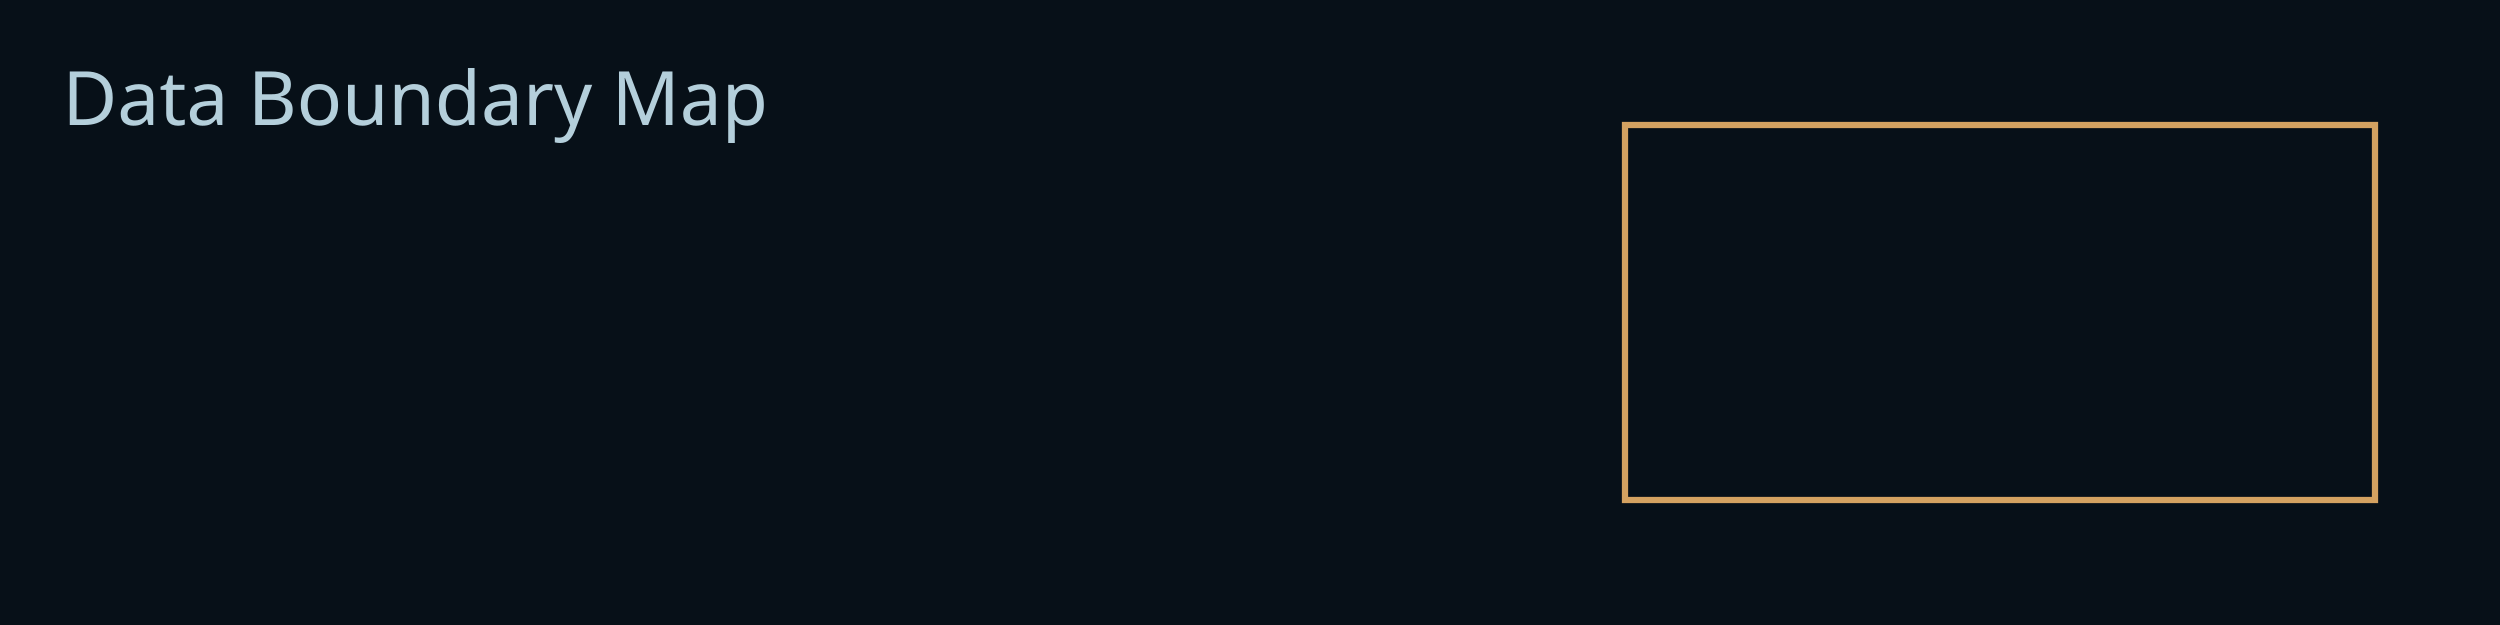
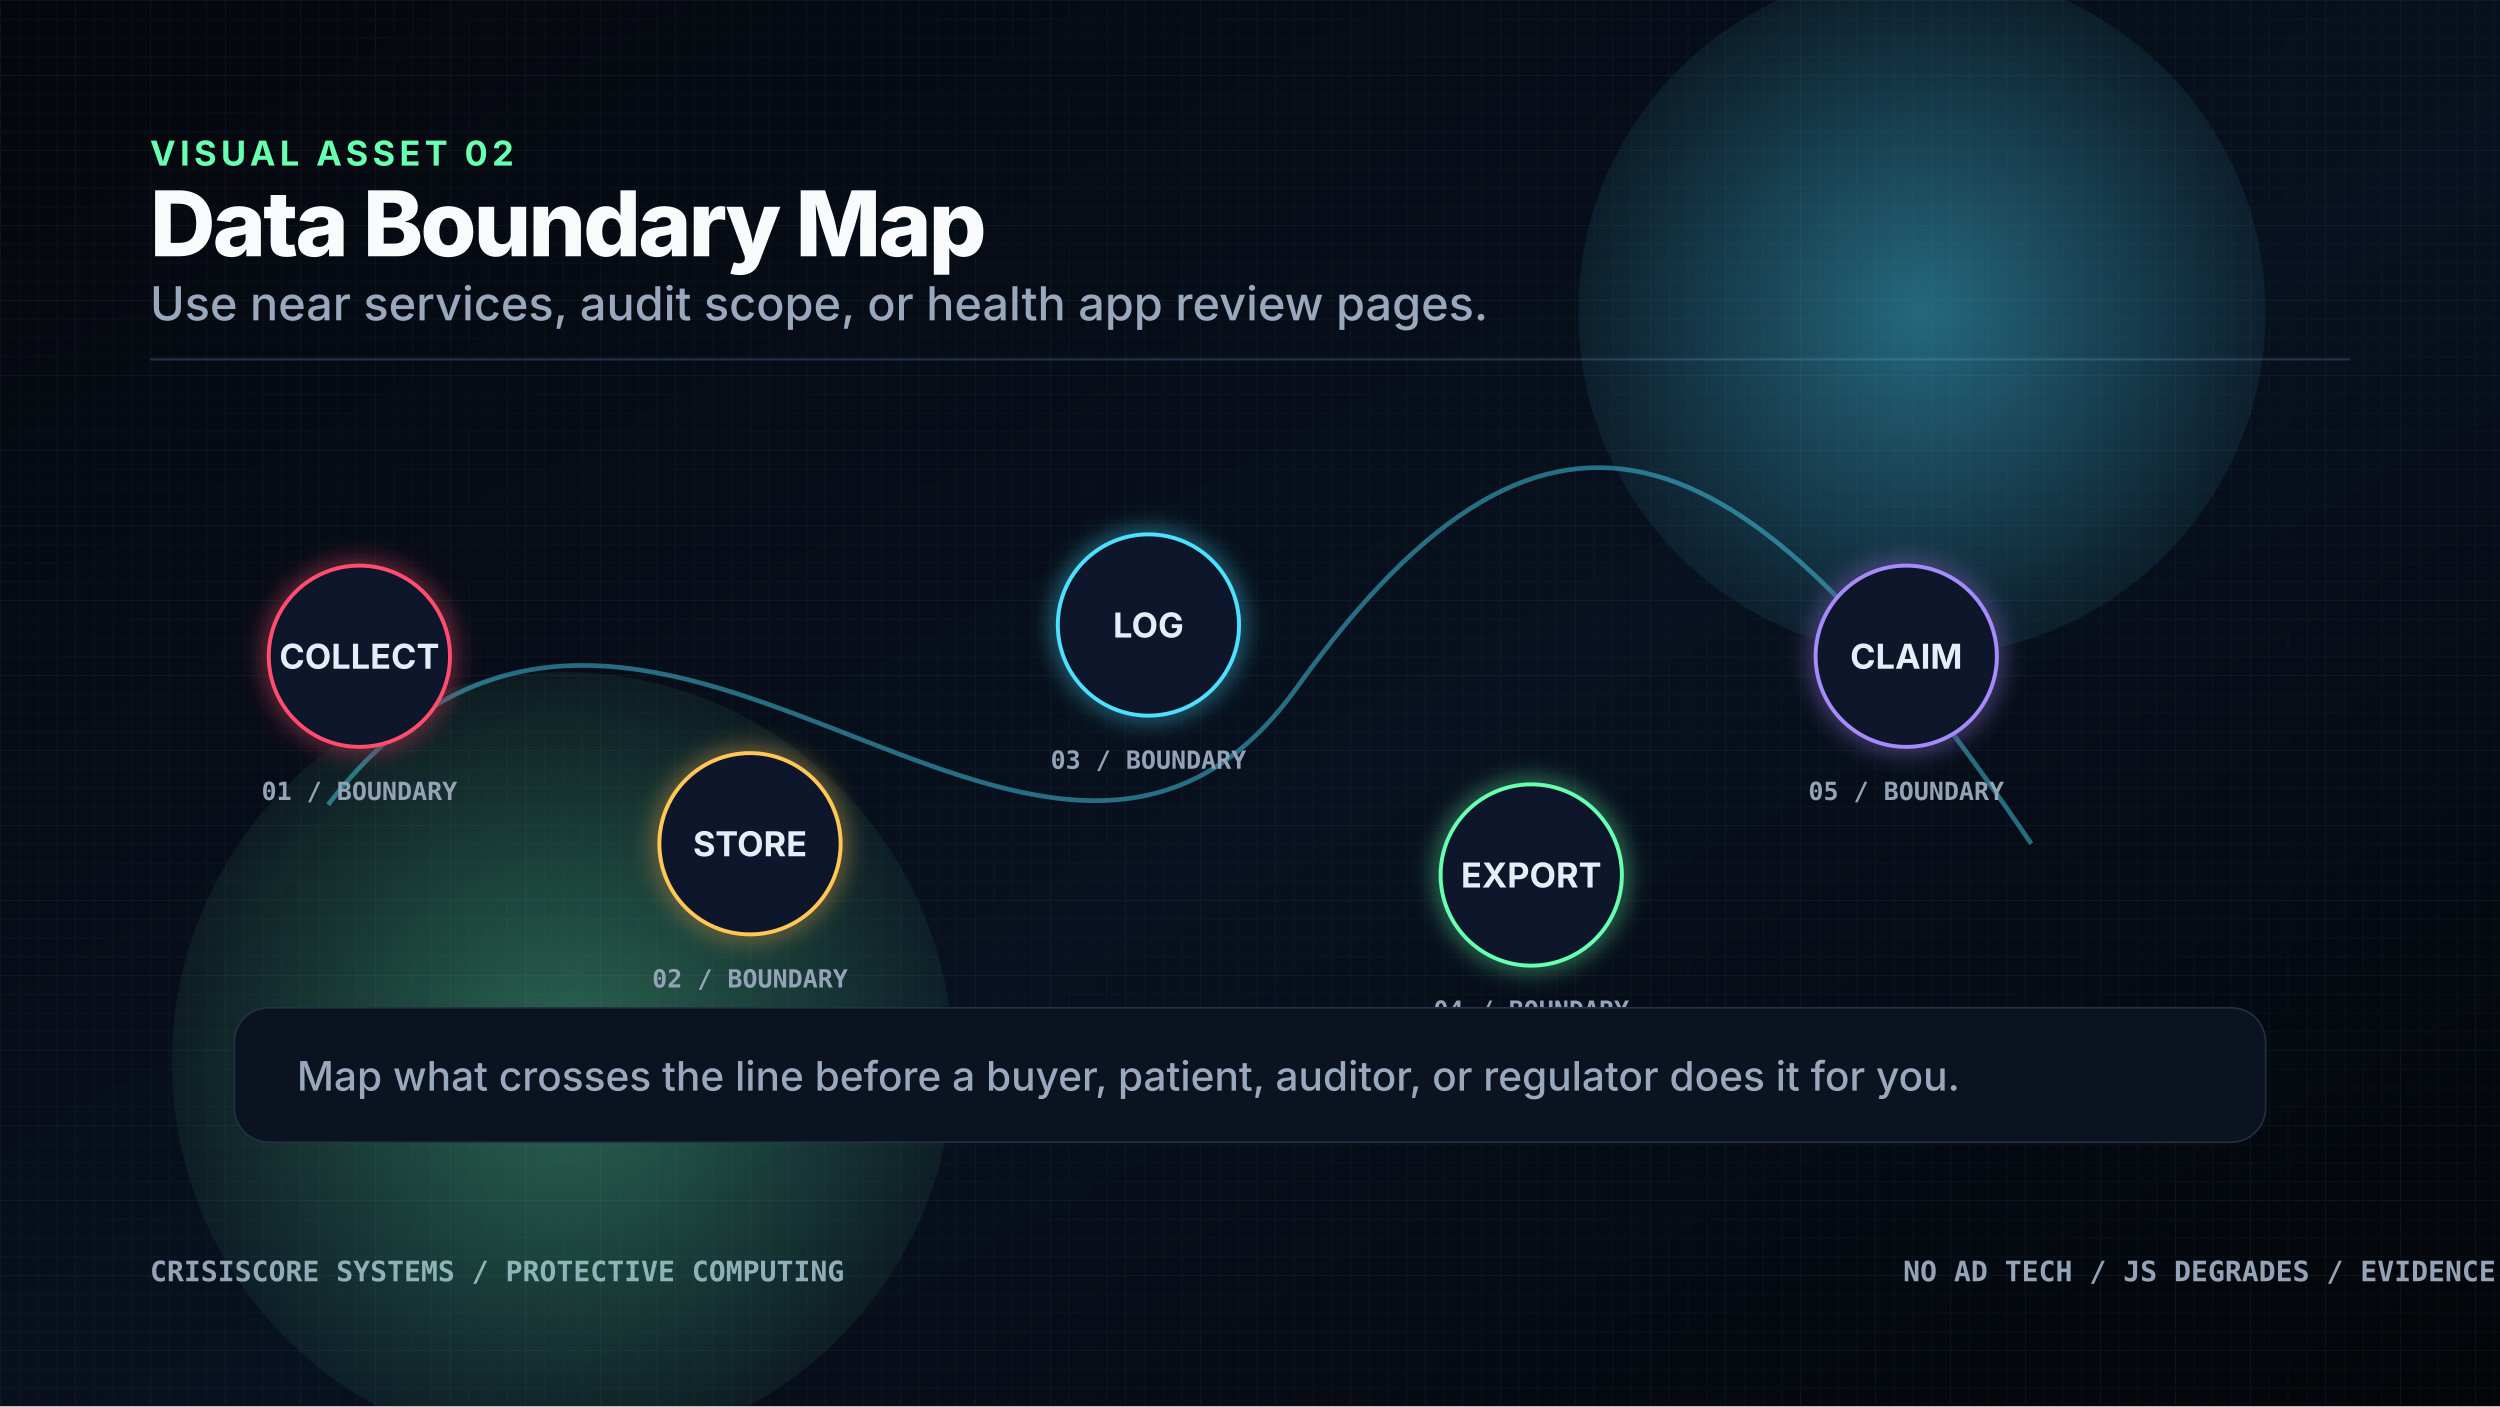
- <svg xmlns="http://www.w3.org/2000/svg" viewBox="0 0 800 200" width="800" height="200">
-   <rect width="100%" height="100%" fill="#071018" />
-   <g fill="#b4cfdb" font-family="sans-serif" font-size="24">
-     <text x="20" y="40">Data Boundary Map</text>
+ <svg xmlns="http://www.w3.org/2000/svg" width="1600" height="900" viewBox="0 0 1600 900" role="img" aria-labelledby="title desc">
+   <defs>
+     <linearGradient id="bgGrad" x1="0" y1="0" x2="1" y2="1">
+       <stop offset="0" stop-color="#05070c" />
+       <stop offset="0.55" stop-color="#08111f" />
+       <stop offset="1" stop-color="#030508" />
+     </linearGradient>
+     <radialGradient id="cyanGlow" cx="50%" cy="50%" r="60%">
+       <stop offset="0" stop-color="#4de1ff" stop-opacity="0.42" />
+       <stop offset="1" stop-color="#4de1ff" stop-opacity="0" />
+     </radialGradient>
+     <radialGradient id="greenGlow" cx="50%" cy="50%" r="60%">
+       <stop offset="0" stop-color="#68ffb0" stop-opacity="0.36" />
+       <stop offset="1" stop-color="#68ffb0" stop-opacity="0" />
+     </radialGradient>
+     <filter id="softGlow" x="-50%" y="-50%" width="200%" height="200%">
+       <feGaussianBlur stdDeviation="8" result="blur" />
+       <feMerge>
+         <feMergeNode in="blur" />
+         <feMergeNode in="SourceGraphic" />
+       </feMerge>
+     </filter>
+     <pattern id="grid" width="48" height="48" patternUnits="userSpaceOnUse">
+       <path d="M 48 0 L 0 0 0 48" fill="none" stroke="#1d293b" stroke-opacity="0.42" stroke-width="1" />
+     </pattern>
+     <pattern id="micro" width="12" height="12" patternUnits="userSpaceOnUse">
+       <path d="M 12 0 L 0 0 0 12" fill="none" stroke="#334155" stroke-opacity="0.16" stroke-width="1" />
+     </pattern>
+     <style>
+     .bg { fill: url(#bgGrad); }
+     .grid { fill: url(#grid); opacity:.55; }
+     .micro { fill: url(#micro); opacity:.85; }
+     .title { font-family: Inter, ui-sans-serif, system-ui, -apple-system, BlinkMacSystemFont, 'Segoe UI', sans-serif; font-weight: 800; letter-spacing: -1.8px; fill: #f8fafc; }
+     .eyebrow { font-family: Inter, ui-sans-serif, system-ui, sans-serif; font-weight: 700; letter-spacing: 2.8px; text-transform: uppercase; fill: #68ffb0; }
+     .label { font-family: Inter, ui-sans-serif, system-ui, sans-serif; font-weight: 700; fill: #e5edf9; }
+     .body { font-family: Inter, ui-sans-serif, system-ui, sans-serif; font-weight: 500; fill: #9aa8bd; }
+     .tiny { font-family: ui-monospace, SFMono-Regular, Menlo, Consolas, monospace; font-weight: 600; fill: #94a3b8; }
+     .panel { fill: #0c1220; stroke: #233047; stroke-width: 1.3; }
+     .panel2 { fill: #0f172a; stroke: #2a3b55; stroke-width: 1.2; }
+     .cyan { stroke: #4de1ff; } .green { stroke:#68ffb0; } .amber { stroke:#ffc857; } .red { stroke:#ff4d6d; } .violet { stroke:#a78bfa; }
+   </style>
+   </defs>
+   <rect class="bg" width="1600" height="900" />
+   <rect class="grid" width="1600" height="900" />
+   <rect class="micro" width="1600" height="900" />
+   <text class="eyebrow" x="96" y="106" font-size="22">VISUAL ASSET 02</text>
+   <text class="title" x="96" y="164" font-size="58">Data Boundary Map</text>
+   <text class="body" x="96" y="205" font-size="30">Use near services, audit scope, or health app review pages.</text>
+   <line x1="96" y1="230" x2="1504" y2="230" stroke="#233047" stroke-width="1.4" />
+   <text class="tiny" x="96" y="820" font-size="18">CRISISCORE SYSTEMS / PROTECTIVE COMPUTING</text>
+   <text class="tiny" x="1218" y="820" font-size="18">NO AD TECH / JS DEGRADES / EVIDENCE FIRST</text>
+   <circle cx="1230" cy="200" r="220" fill="url(#cyanGlow)" />
+   <circle cx="360" cy="680" r="250" fill="url(#greenGlow)" />
+   <path d="M210 515 C410 255 665 670 830 440 S1120 275 1300 540" fill="none" stroke="#4de1ff" stroke-width="3" stroke-opacity=".45" />
+   <g>
+     <circle cx="230" cy="420" r="58" fill="#0f172a" stroke="#ff4d6d" stroke-width="2.5" filter="url(#softGlow)" />
+     <text class="label" x="230" y="428" text-anchor="middle" font-size="22">COLLECT</text>
+     <text class="tiny" x="230" y="512" text-anchor="middle" font-size="16">01 / BOUNDARY</text>
  </g>
-   <rect x="520" y="40" width="240" height="120" stroke="#d4a261" fill="none" stroke-width="2" />
+   <g>
+     <circle cx="480" cy="540" r="58" fill="#0f172a" stroke="#ffc857" stroke-width="2.5" filter="url(#softGlow)" />
+     <text class="label" x="480" y="548" text-anchor="middle" font-size="22">STORE</text>
+     <text class="tiny" x="480" y="632" text-anchor="middle" font-size="16">02 / BOUNDARY</text>
+   </g>
+   <g>
+     <circle cx="735" cy="400" r="58" fill="#0f172a" stroke="#4de1ff" stroke-width="2.5" filter="url(#softGlow)" />
+     <text class="label" x="735" y="408" text-anchor="middle" font-size="22">LOG</text>
+     <text class="tiny" x="735" y="492" text-anchor="middle" font-size="16">03 / BOUNDARY</text>
+   </g>
+   <g>
+     <circle cx="980" cy="560" r="58" fill="#0f172a" stroke="#68ffb0" stroke-width="2.5" filter="url(#softGlow)" />
+     <text class="label" x="980" y="568" text-anchor="middle" font-size="22">EXPORT</text>
+     <text class="tiny" x="980" y="652" text-anchor="middle" font-size="16">04 / BOUNDARY</text>
+   </g>
+   <g>
+     <circle cx="1220" cy="420" r="58" fill="#0f172a" stroke="#a78bfa" stroke-width="2.5" filter="url(#softGlow)" />
+     <text class="label" x="1220" y="428" text-anchor="middle" font-size="22">CLAIM</text>
+     <text class="tiny" x="1220" y="512" text-anchor="middle" font-size="16">05 / BOUNDARY</text>
+   </g>
+   <rect x="150" y="645" width="1300" height="86" rx="22" fill="#0b1220" stroke="#243148" />
+   <text class="body" x="190" y="698" font-size="26">Map what crosses the line before a buyer, patient, auditor, or regulator does it for you.</text>
</svg>
